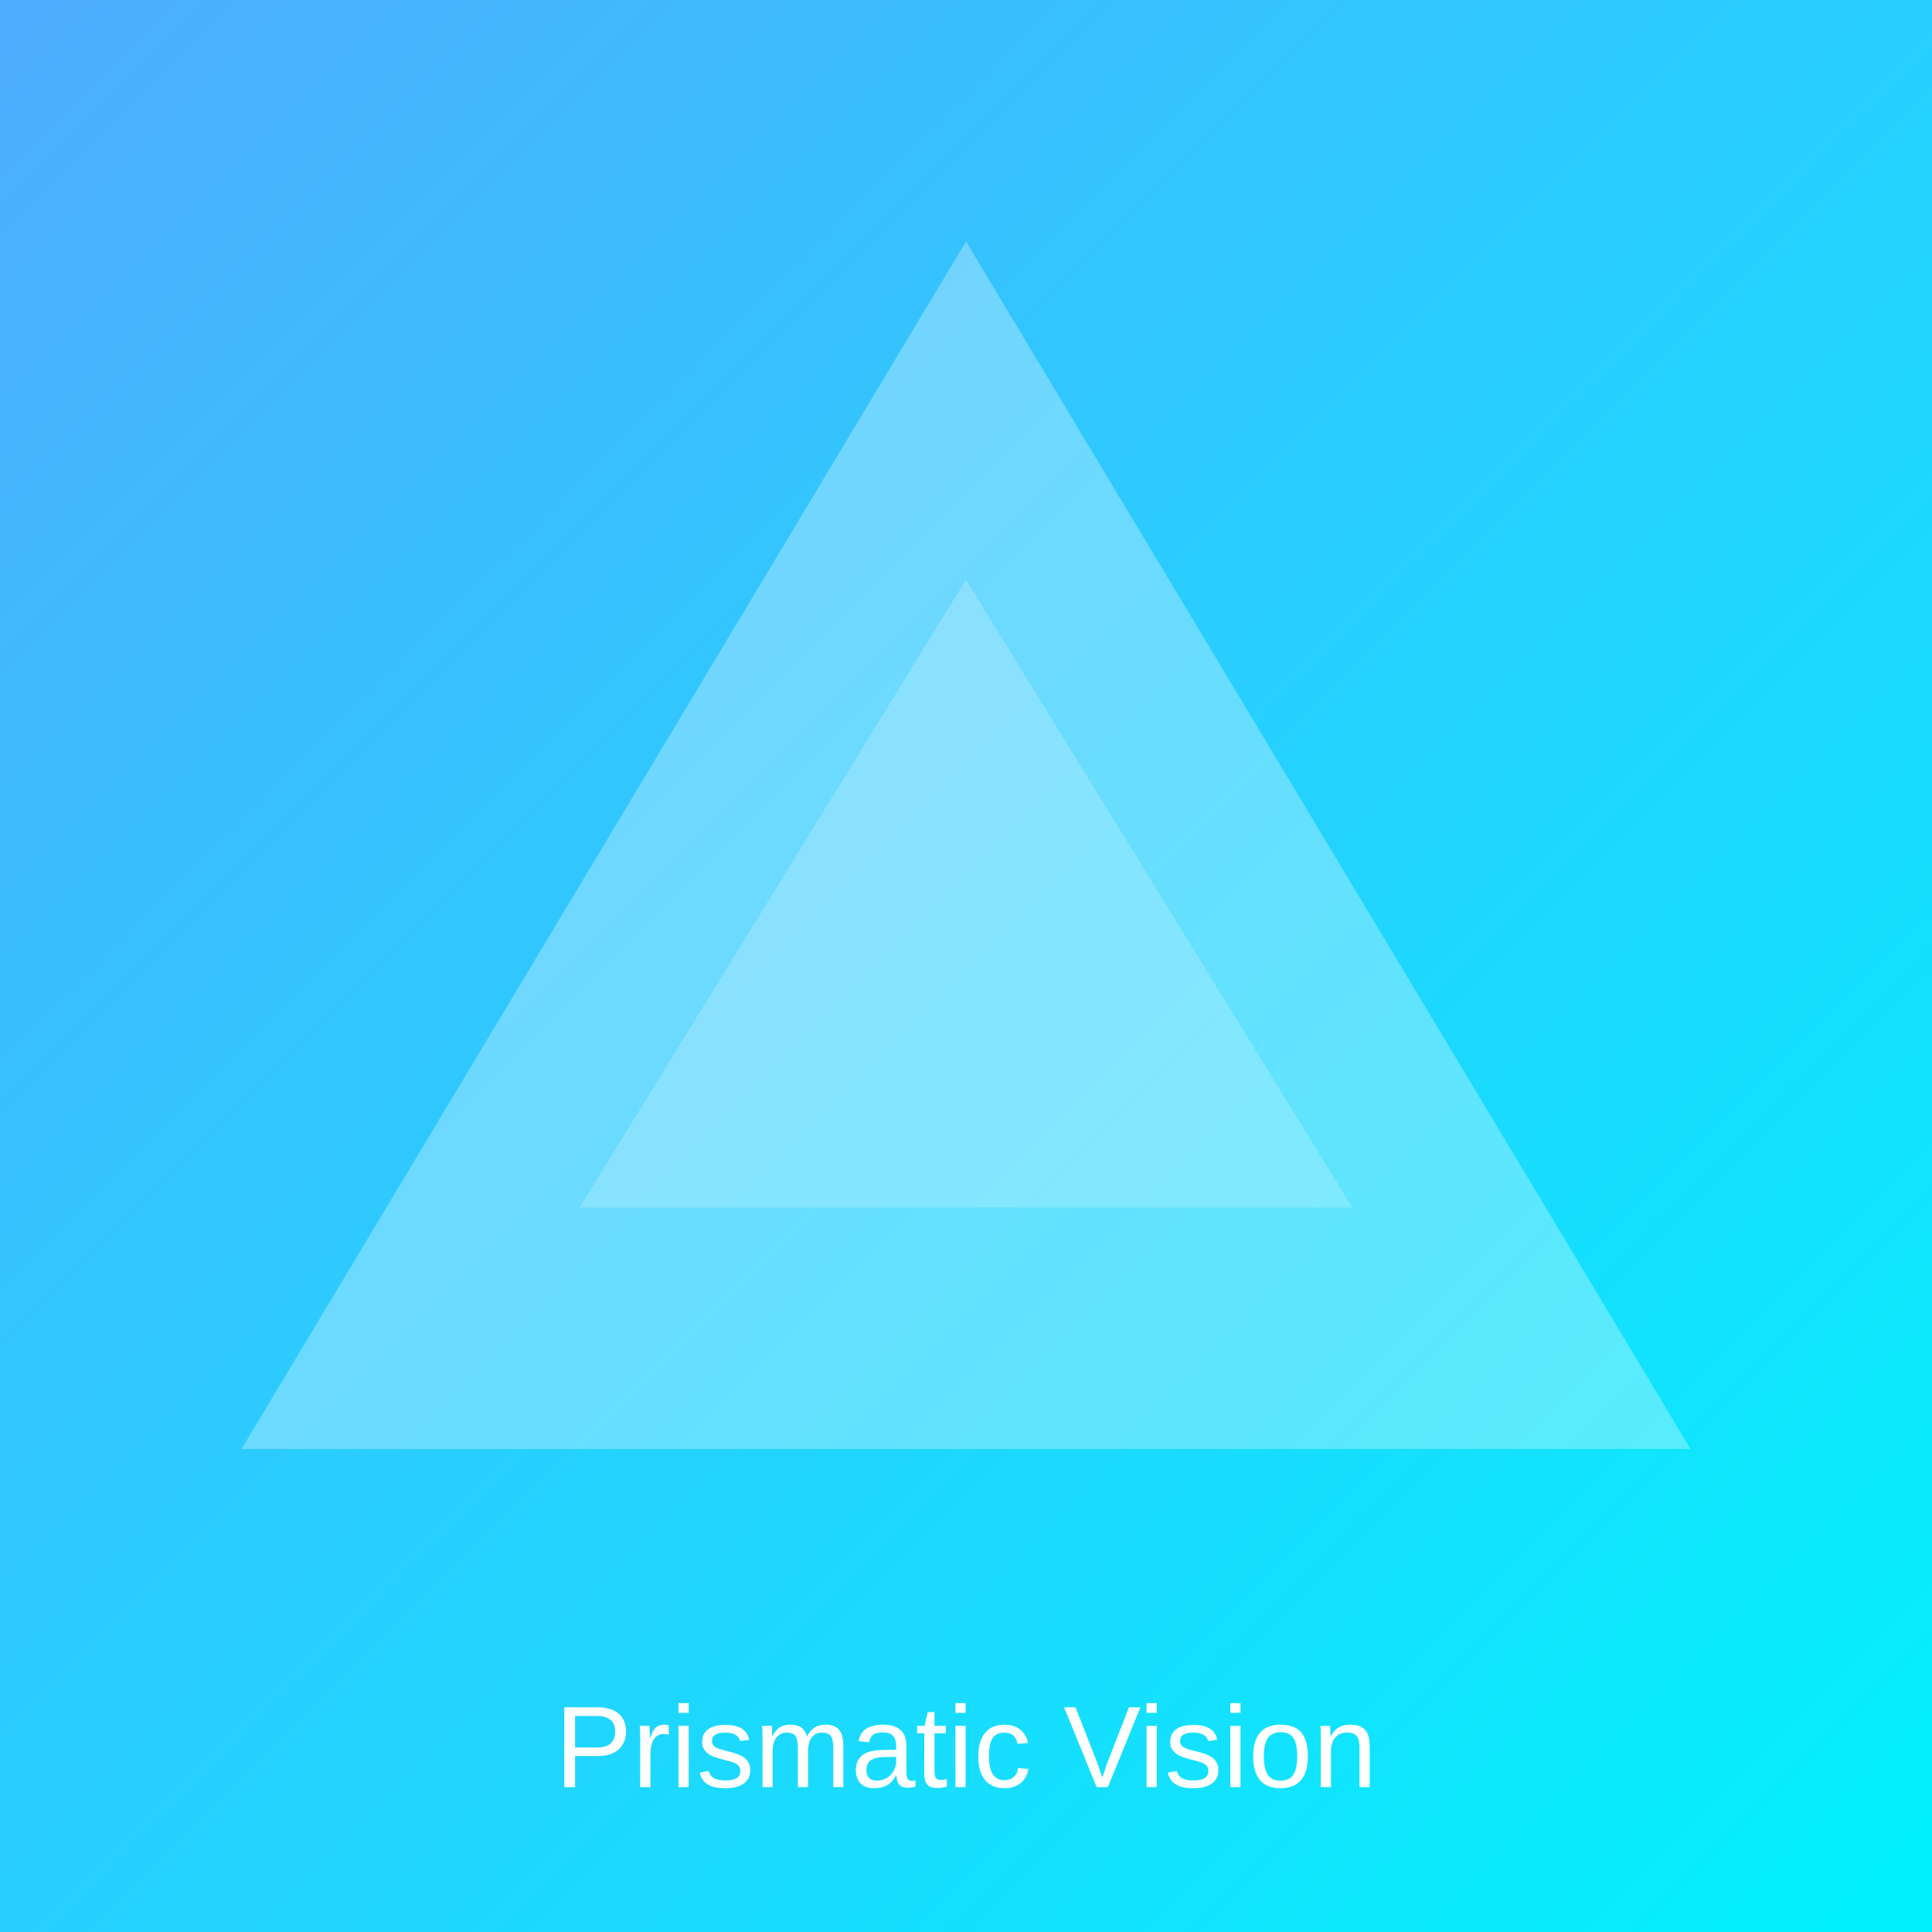
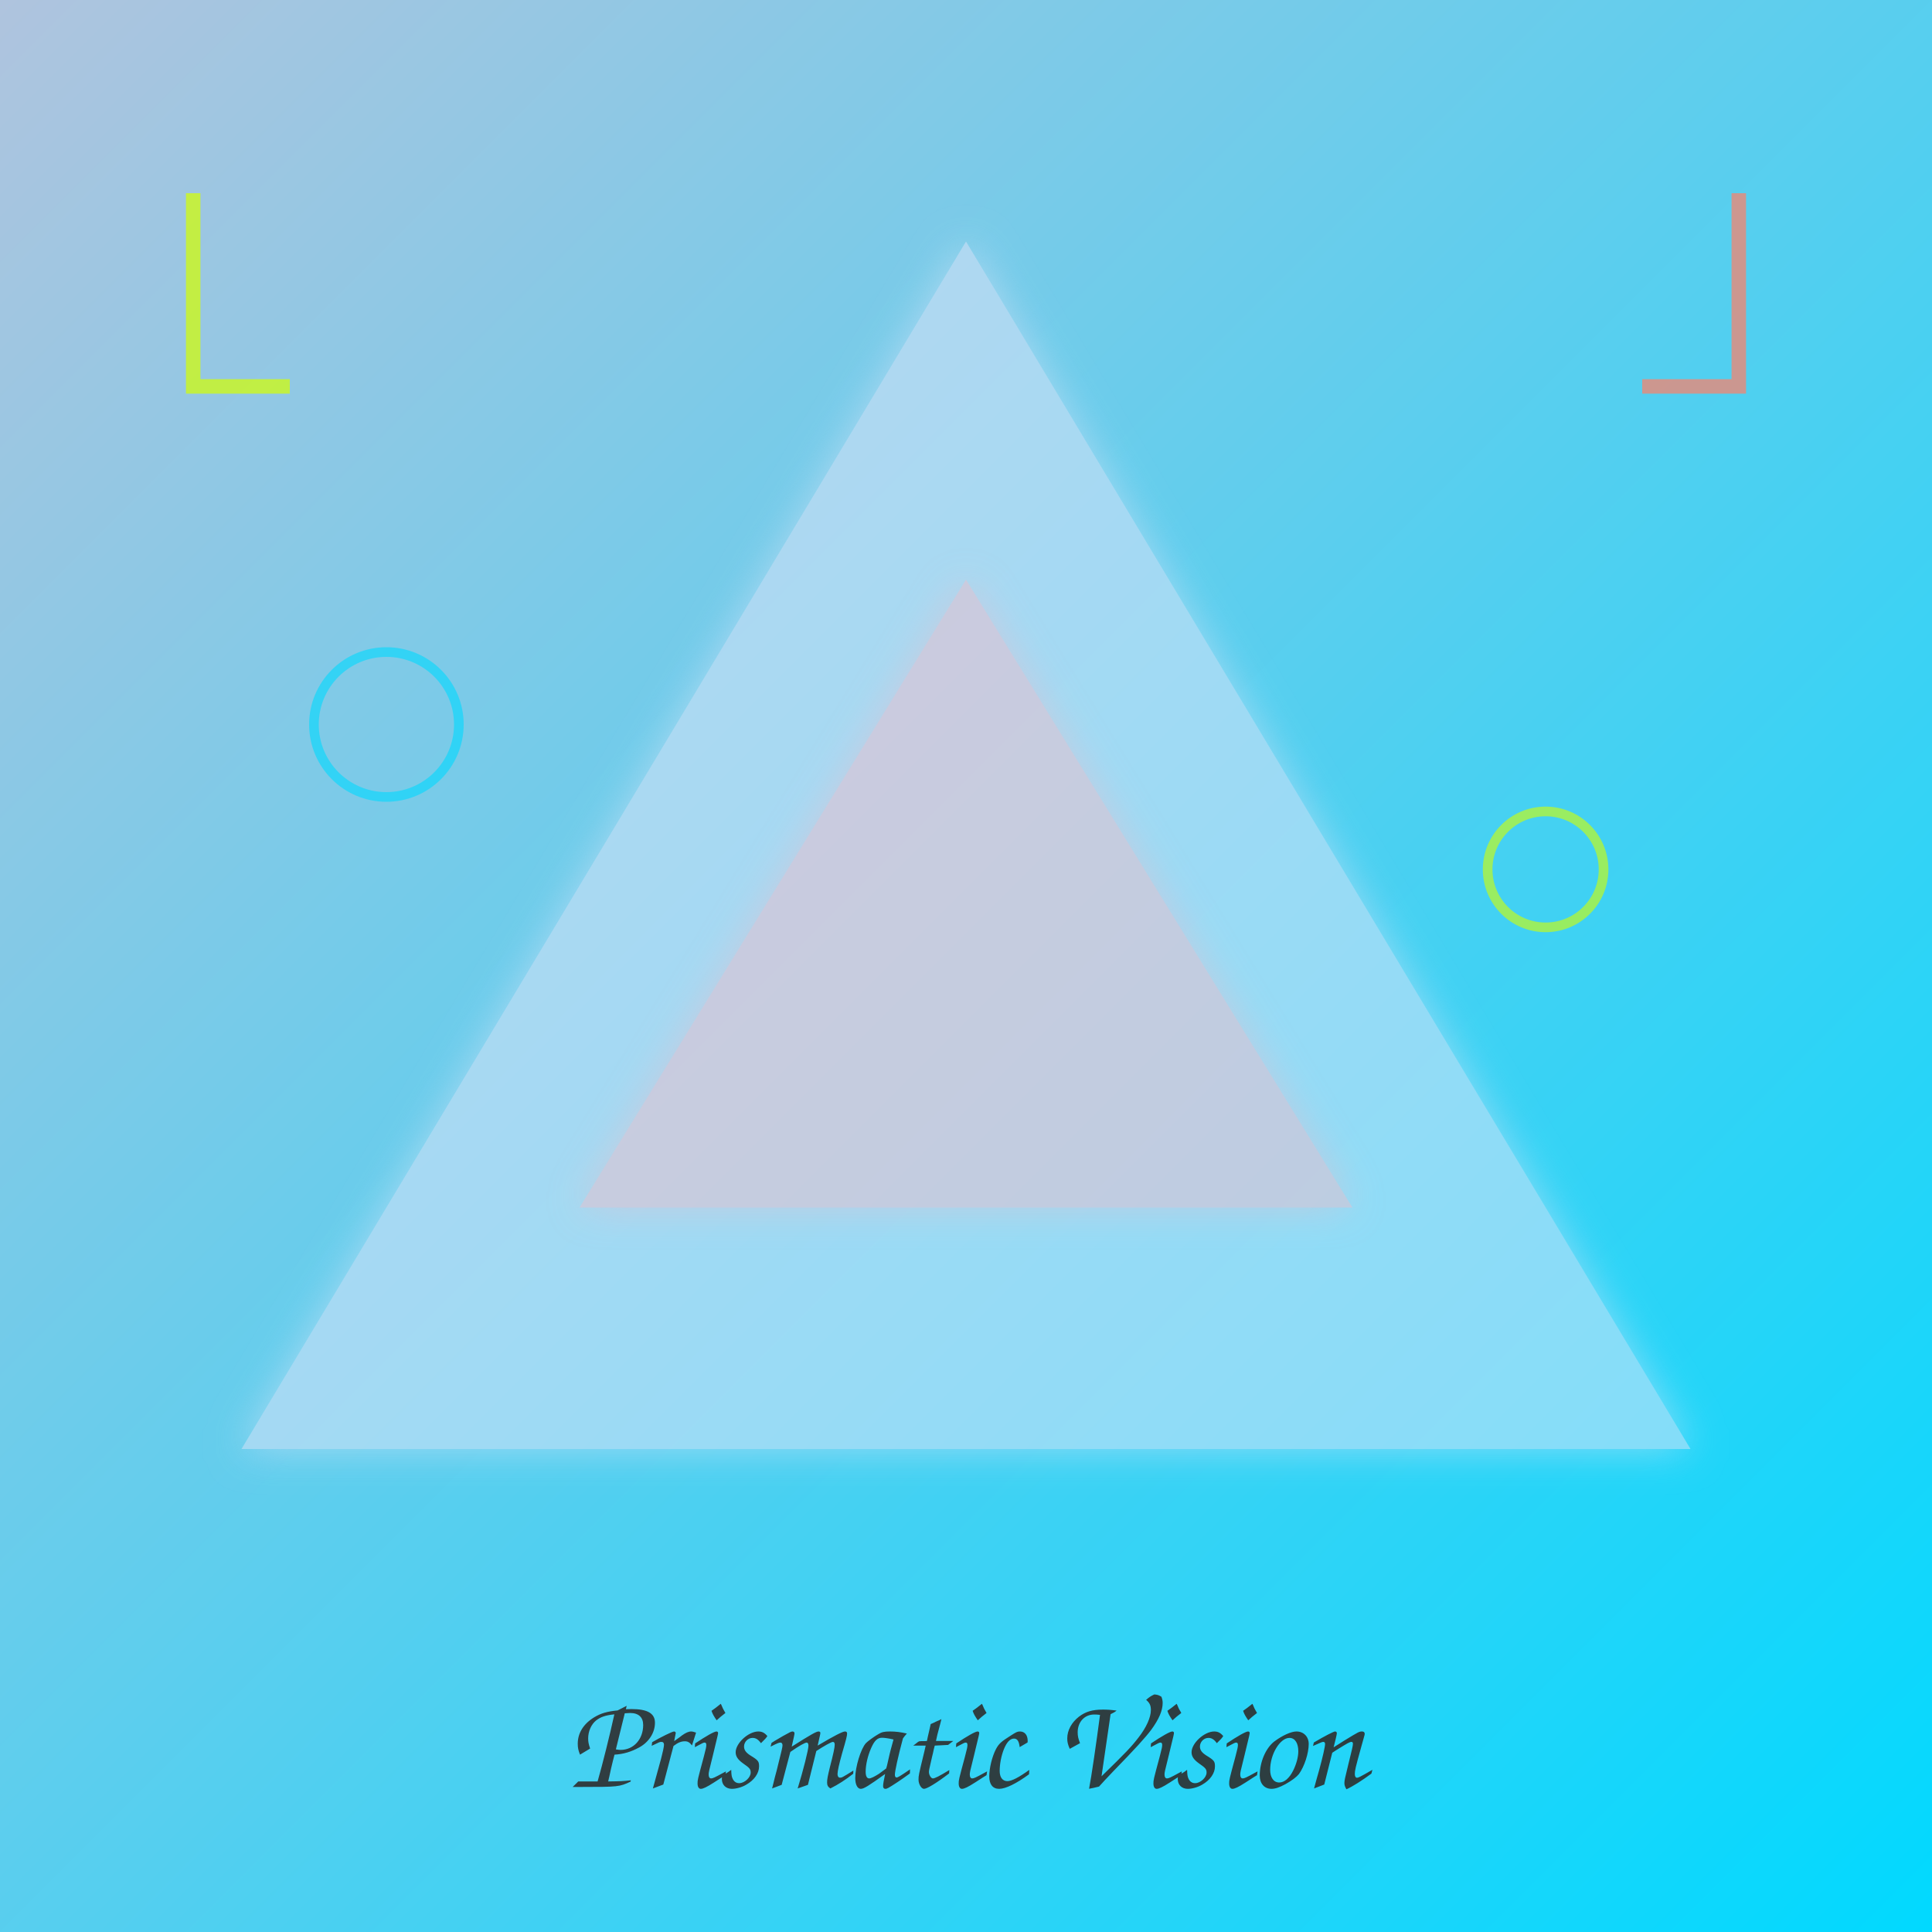
<svg xmlns="http://www.w3.org/2000/svg" width="400" height="400">
  <defs>
-     <linearGradient id="grad3" x1="0%" y1="0%" x2="100%" y2="100%">
-       <stop offset="0%" style="stop-color:#4facfe;stop-opacity:1" />
-       <stop offset="100%" style="stop-color:#00f2fe;stop-opacity:1" />
+     <linearGradient id="millennialGrad3" x1="0%" y1="0%" x2="100%" y2="100%">
+       <stop offset="0%" style="stop-color:#B0C4DE;stop-opacity:1">
+         <animate attributeName="stop-color" values="#B0C4DE;#B2E0D8;#B0C4DE" dur="5s" repeatCount="indefinite" />
+       </stop>
+       <stop offset="100%" style="stop-color:#00D9FF;stop-opacity:1">
+         <animate attributeName="stop-color" values="#00D9FF;#B2E0D8;#00D9FF" dur="5s" repeatCount="indefinite" />
+       </stop>
    </linearGradient>
+     <filter id="softGlow3">
+       <feGaussianBlur stdDeviation="4" result="coloredBlur" />
+       <feMerge>
+         <feMergeNode in="coloredBlur" />
+         <feMergeNode in="SourceGraphic" />
+       </feMerge>
+     </filter>
  </defs>
-   <rect width="400" height="400" fill="url(#grad3)" />
-   <polygon points="200,50 350,300 50,300" fill="rgba(255,255,255,0.3)" />
-   <polygon points="200,120 280,250 120,250" fill="rgba(255,255,255,0.2)" />
-   <text x="200" y="370" font-family="Arial" font-size="24" fill="white" text-anchor="middle">Prismatic Vision</text>
+   <rect width="400" height="400" fill="url(#millennialGrad3)" />
+   <polygon points="200,50 350,300 50,300" fill="#E6E6FA" opacity="0.5" filter="url(#softGlow3)">
+     <animate attributeName="opacity" values="0.5;0.7;0.5" dur="4s" repeatCount="indefinite" />
+   </polygon>
+   <polygon points="200,120 280,250 120,250" fill="#FFB6C1" opacity="0.4" filter="url(#softGlow3)">
+     <animate attributeName="opacity" values="0.4;0.6;0.4" dur="3s" repeatCount="indefinite" />
+   </polygon>
+   <polyline points="40,40 40,80 60,80" stroke="#D4FF00" stroke-width="3" fill="none" opacity="0.7" />
+   <polyline points="360,40 360,80 340,80" stroke="#FF7F66" stroke-width="3" fill="none" opacity="0.7" />
+   <circle cx="80" cy="150" r="15" fill="none" stroke="#00D9FF" stroke-width="2" opacity="0.6">
+     <animate attributeName="r" values="15;18;15" dur="3s" repeatCount="indefinite" />
+   </circle>
+   <circle cx="320" cy="180" r="12" fill="none" stroke="#D4FF00" stroke-width="2" opacity="0.6">
+     <animate attributeName="r" values="12;15;12" dur="3.5s" repeatCount="indefinite" />
+   </circle>
+   <text x="200" y="370" font-family="'Caveat Brush', cursive" font-size="28" fill="#2D2D2D" text-anchor="middle" opacity="0.9">Prismatic Vision</text>
</svg>
